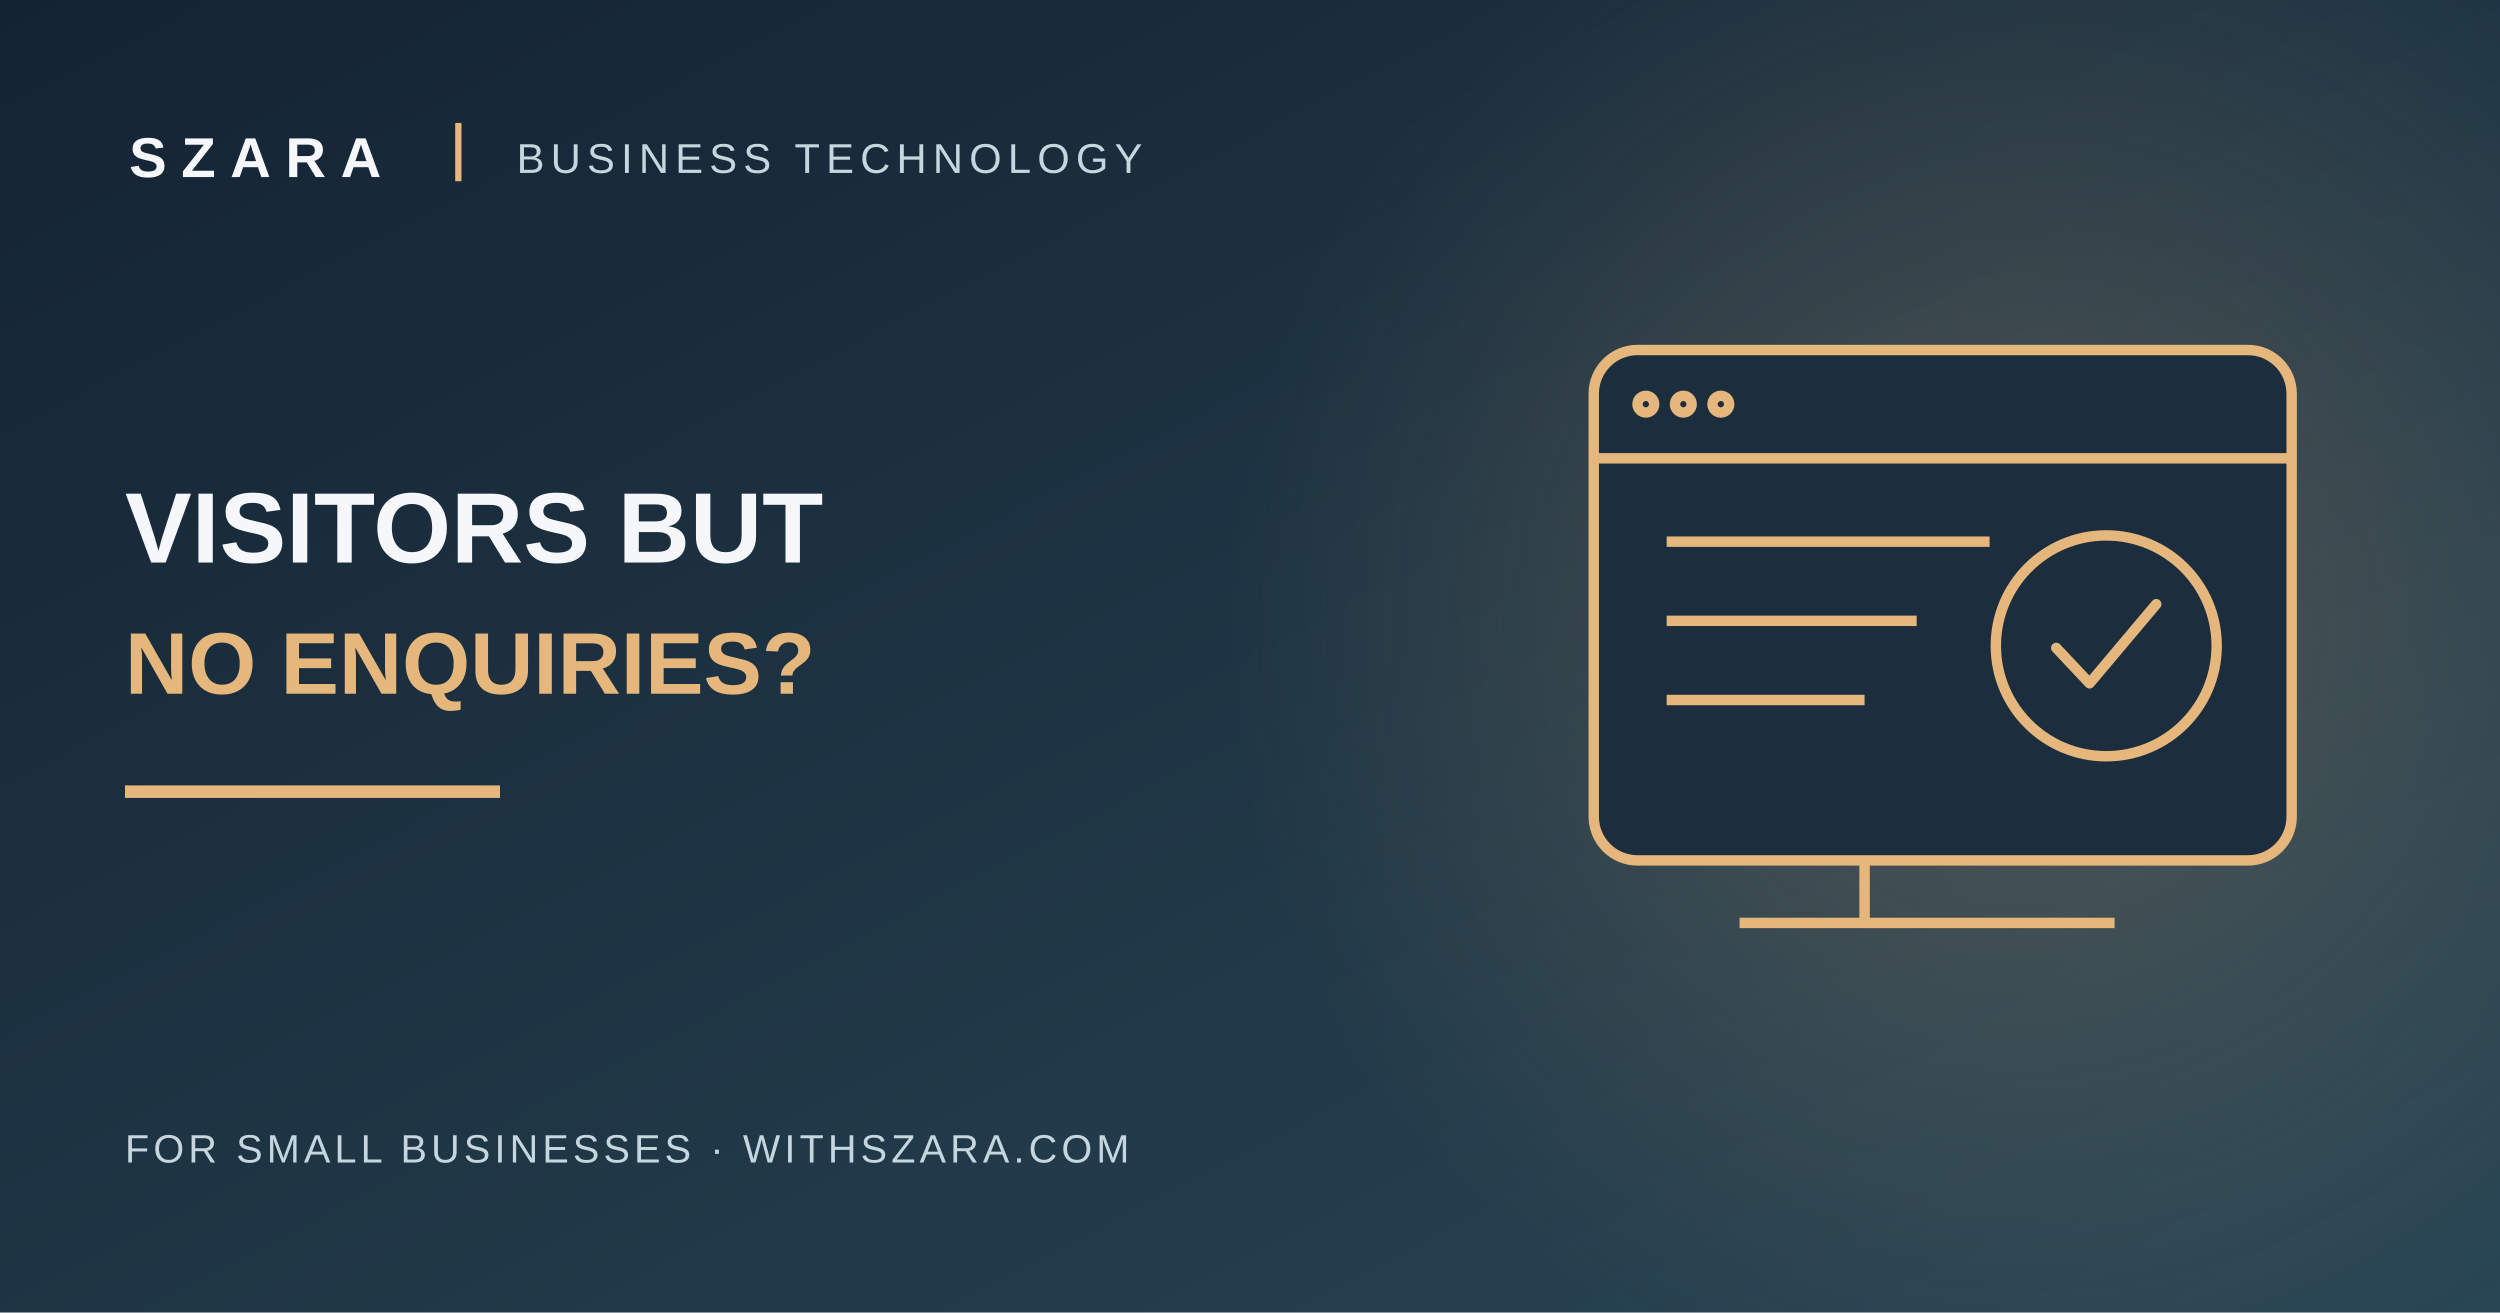
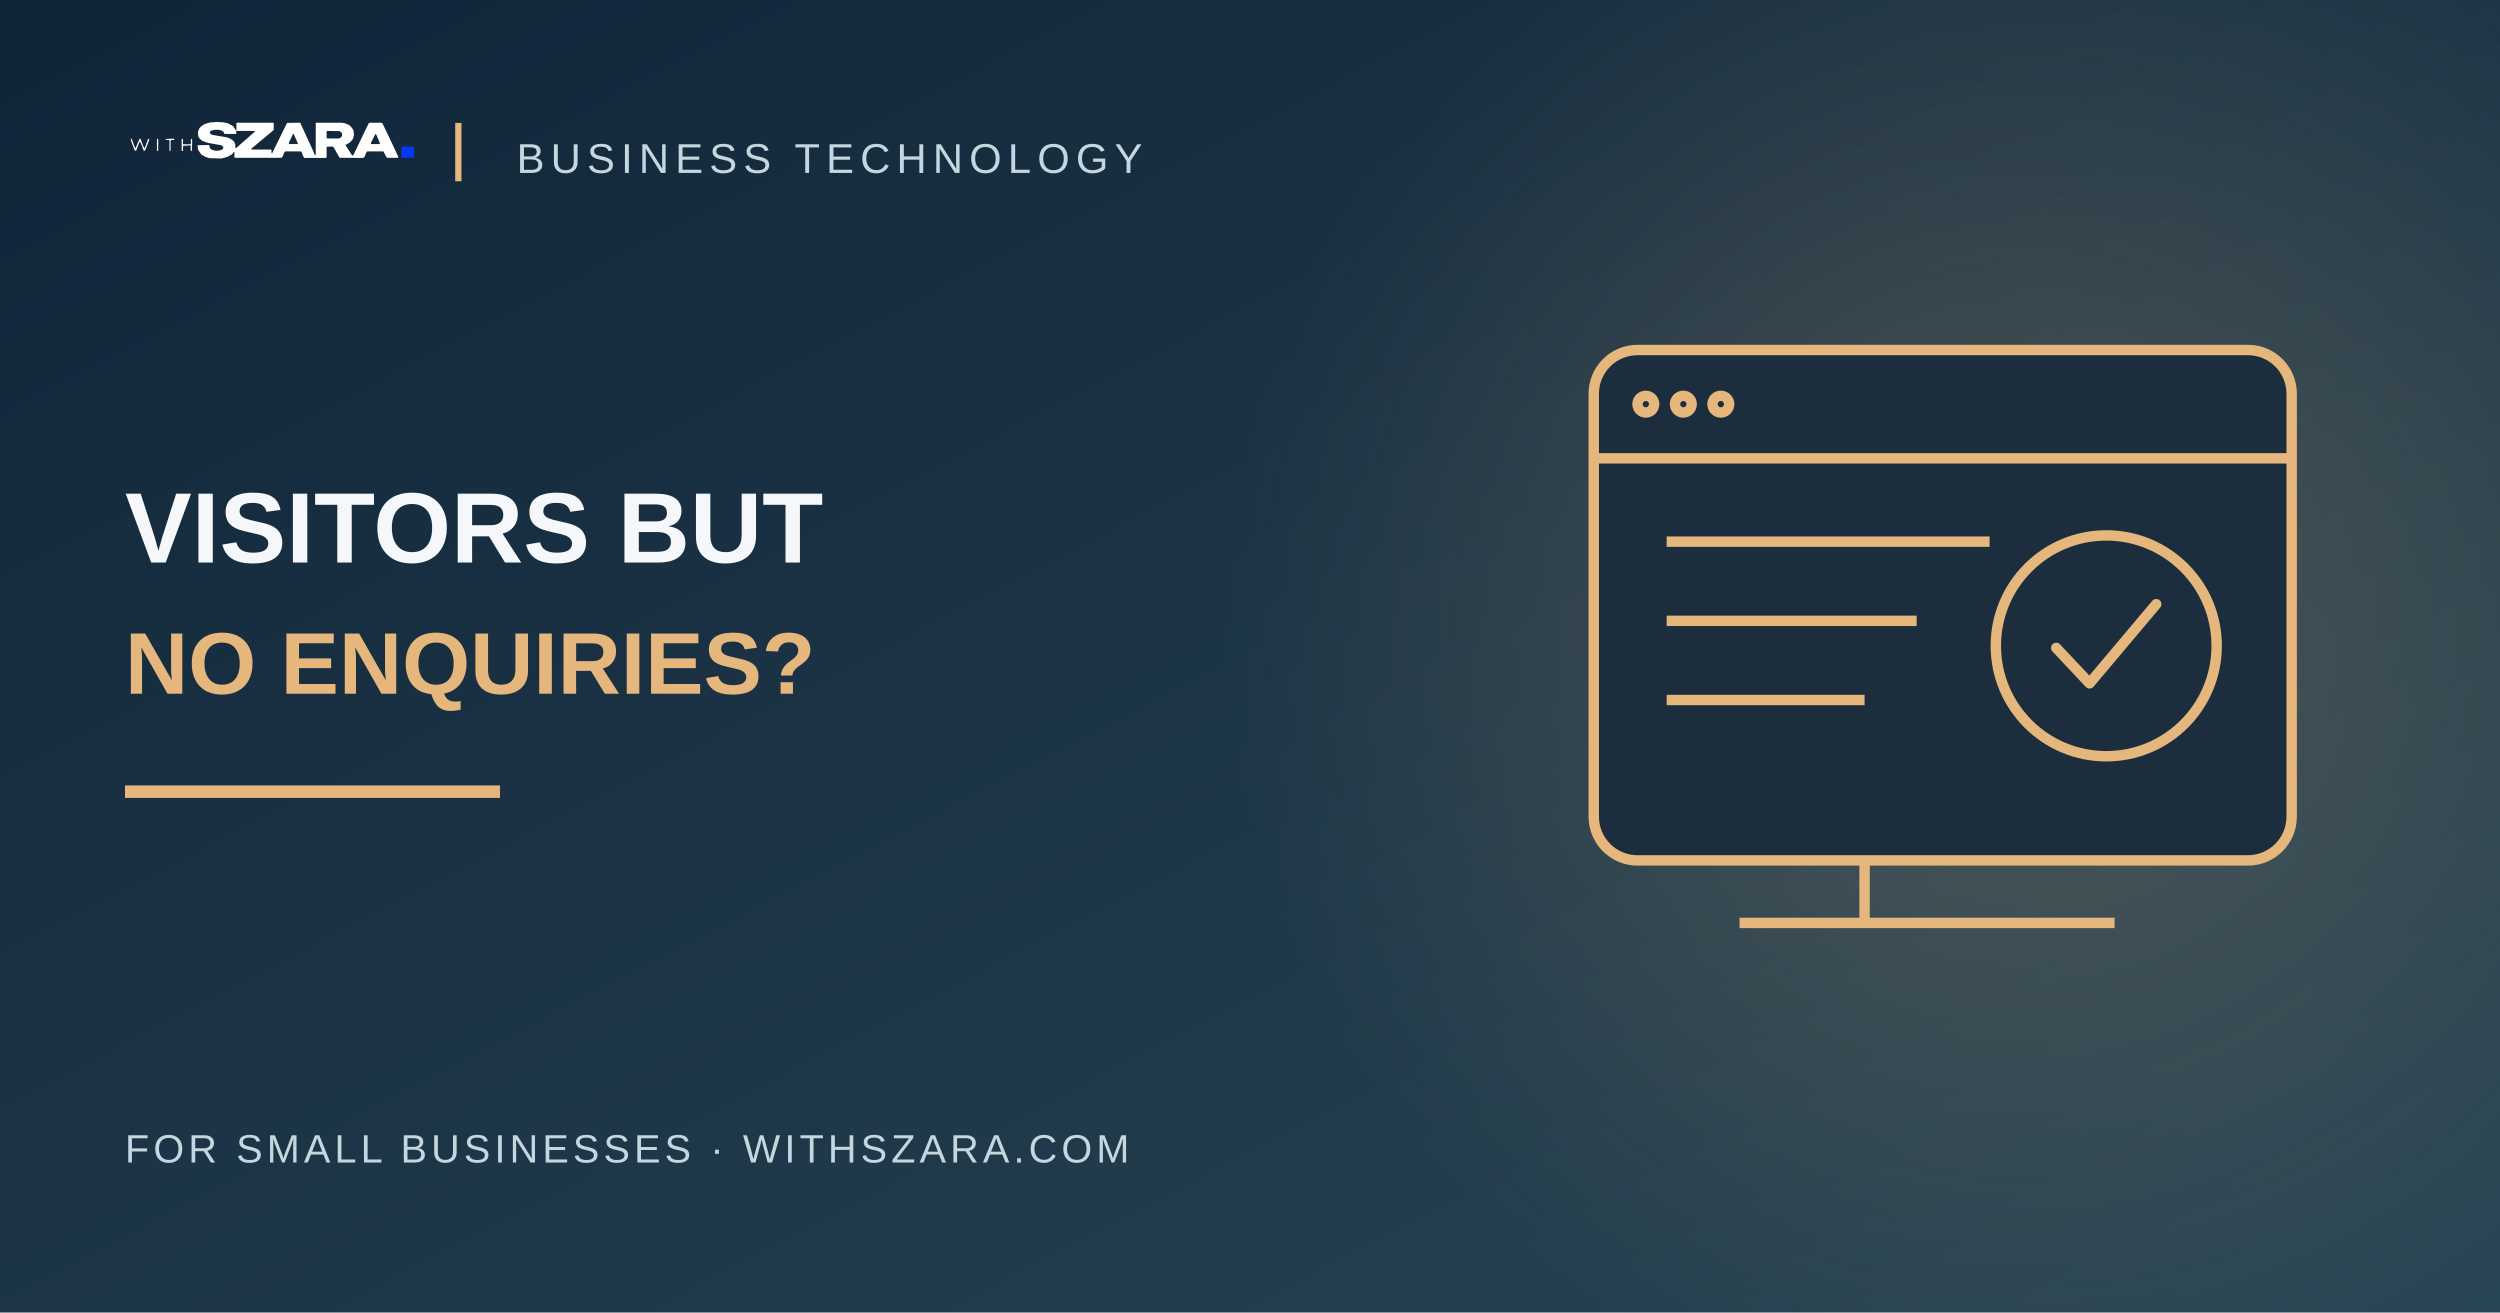
<svg xmlns="http://www.w3.org/2000/svg" width="1200" height="630" viewBox="0 0 1200 630">
  <defs>
    <linearGradient id="b" x2="1" y2="1">
-       <stop stop-color="#142333" />
+       <stop stop-color="#102438" />
      <stop offset="1" stop-color="#294655" />
    </linearGradient>
    <radialGradient id="g">
      <stop stop-color="#e5b77d" stop-opacity=".23" />
      <stop offset="1" stop-color="#e5b77d" stop-opacity="0" />
    </radialGradient>
  </defs>
  <rect width="1200" height="630" fill="url(#b)" />
  <circle cx="970" cy="300" r="380" fill="url(#g)" />
  <g font-family="Arial,sans-serif">
-     <text x="62" y="85" fill="#f5f7fa" font-size="27" font-weight="800" letter-spacing="7">SZARA</text>
+     <g transform="translate(62 58) scale(.36) translate(-4 -3)" aria-label="With SZARA">
+       <path fill="#FFFFFF" fill-rule="evenodd" d="M87.25,26.75L86.25,27.5L86.25,33.5L85.5,34.25L76.25,34.25L75.75,33.5L75.75,27.25L74,27.25L74,42.75L74.5,43.25L75.75,43L76,36.25L85.25,35.75L86,36.25L86,42L86.75,43.25L87.75,43L88,28.25ZM63.25,26.75L52.5,27.25L53,28.5L56.75,28.5L57.75,29.25L57.75,42.75L58.25,43.25L59.25,42.75L59.25,29.5L60.5,28.5L64,28.5L64.25,27.25ZM42,26.75L41,27.75L41,42.5L41.5,43.25L42.75,42.75L42.75,27.25ZM6,27L7,31L11.25,42.25L12,43L13.25,43L17.75,31.25L18.5,30.75L21.75,38L22,39.75L22.75,40.5L23,42.25L24.5,43.25L25.5,42L30.75,28.5L30.75,27L30.25,26.75L29,27.75L25,38.75L24.25,39.5L22,35L19.5,27.5L18.5,26.75L17.75,27L12.5,39.5L11.5,38.25L7.5,27.25L7,26.75ZM95.75,18L96,23.5L98,26.75L101.5,29.75L109.5,32.5L126.75,35.5L129.5,37.75L129.5,39.75L126.75,42L123,42.75L118.5,42.75L114.75,41.75L112.75,40.5L111.75,39.25L110.5,35.25L95.5,35.5L95.25,37.75L96,41.75L100,47.75L105,50.75L110.75,52.75L126,53.25L130.25,52.5L135.75,50.75L141.25,47.5L143.5,44.5L144.5,45.25L144.25,51.25L145,52.25L207.25,52.25L208.5,50.75L211.25,44.5L212.25,43.75L232.75,43.75L233.75,44.5L236,50.25L237.5,52.5L266,52.5L267.25,51.5L267.25,38.25L268,37.5L275,37.25L276.5,38L284.25,51.75L285,52.25L315.75,52.5L317.5,51.5L320.5,44.75L321.5,43.75L343,43.75L347.5,52.25L362.75,52.25L362.75,50.75L349.5,22.5L341.75,6.5L340.5,5.5L324.25,5.5L323.25,6.5L302.5,49.5L301,48.75L292.75,36L292.75,35L298.75,31.5L302.25,27.25L303.75,22.25L303.25,16.5L302.5,14.5L299.5,10.5L296.25,8L290.75,6L286.75,5.5L253.25,5.5L252.75,6L252.75,48.25L252.25,48.75L250.75,47.25L249.5,43.5L232,5.5L214.5,5.75L194.5,46.5L193.75,46L193.75,42L193,41.25L167.25,41.25L166.75,40.25L196.75,15.25L196.75,6L196.25,5.5L147.5,5.5L147,6.25L147,15.5L146.5,16L142.75,10.25L135,6L129.5,5L121,4.5L111.25,5.25L104.75,7.25L100,10.25L97.25,13.5ZM332.5,20.25L334,22.5L338.5,33.25L337.5,34L327,34L326.25,33.5L326.25,32.5ZM223.25,20.25L229,33.25L228.25,34L217.5,34L216.75,32.5L222.25,21ZM267.25,17.25L268,16.5L284.5,16.75L287,18.5L288,20.75L287.75,23.25L286.25,25.25L283.5,26.5L268.25,26.5L267.25,25.5ZM111.5,18.75L111.75,17.75L113.5,16L118,15L123.25,15L126.75,15.75L129,17L130.25,18.5L130.5,19.75L131.5,20.5L146.25,20.5L147,19.5L146.5,17.5L147,16.5L170.75,16.5L171.75,17.25L146.75,39.25L145.5,38.75L145.5,34.75L144.75,32.25L142.75,29.5L139.25,27L134.25,25L115,21.75L112.75,20.75Z" />
+       <path fill="#0838F1" d="M367,37.75L366.75,51.25L367.5,52.25L382.25,52.25L383.75,51.5L384,40.5L383.75,38.25L383,37.25L367.5,37.25Z" />
+     </g>
    <path d="M220 59v28" stroke="#e5b77d" stroke-width="3" />
    <text x="248" y="83" fill="#c5d6df" font-size="20" letter-spacing="3">BUSINESS TECHNOLOGY</text>
    <text x="60" y="270" fill="#f5f7fa" font-size="48" font-weight="800">VISITORS BUT</text>
    <text x="60" y="333" fill="#e5b77d" font-size="42" font-weight="800">NO ENQUIRIES?</text>
    <path d="M60 380H240" stroke="#e5b77d" stroke-width="6" />
    <text x="60" y="558" fill="#c5d6df" font-size="19" letter-spacing="2">FOR SMALL BUSINESSES · WITHSZARA.COM</text>
  </g>
  <g transform="translate(765 168)" fill="none" stroke="#e5b77d" stroke-width="5">
    <rect width="335" height="245" rx="21" fill="#1c2e3d" />
    <path d="M0 52h335" />
    <circle cx="25" cy="26" r="4" />
    <circle cx="43" cy="26" r="4" />
    <circle cx="61" cy="26" r="4" />
    <path d="M35 92h155m-155 38h120m-120 38h95" />
    <circle cx="246" cy="142" r="53" />
    <path d="m222 143 16 17 32-38" stroke-linecap="round" stroke-linejoin="round" />
    <path d="M130 245v30m-60 0h180" />
  </g>
</svg>
